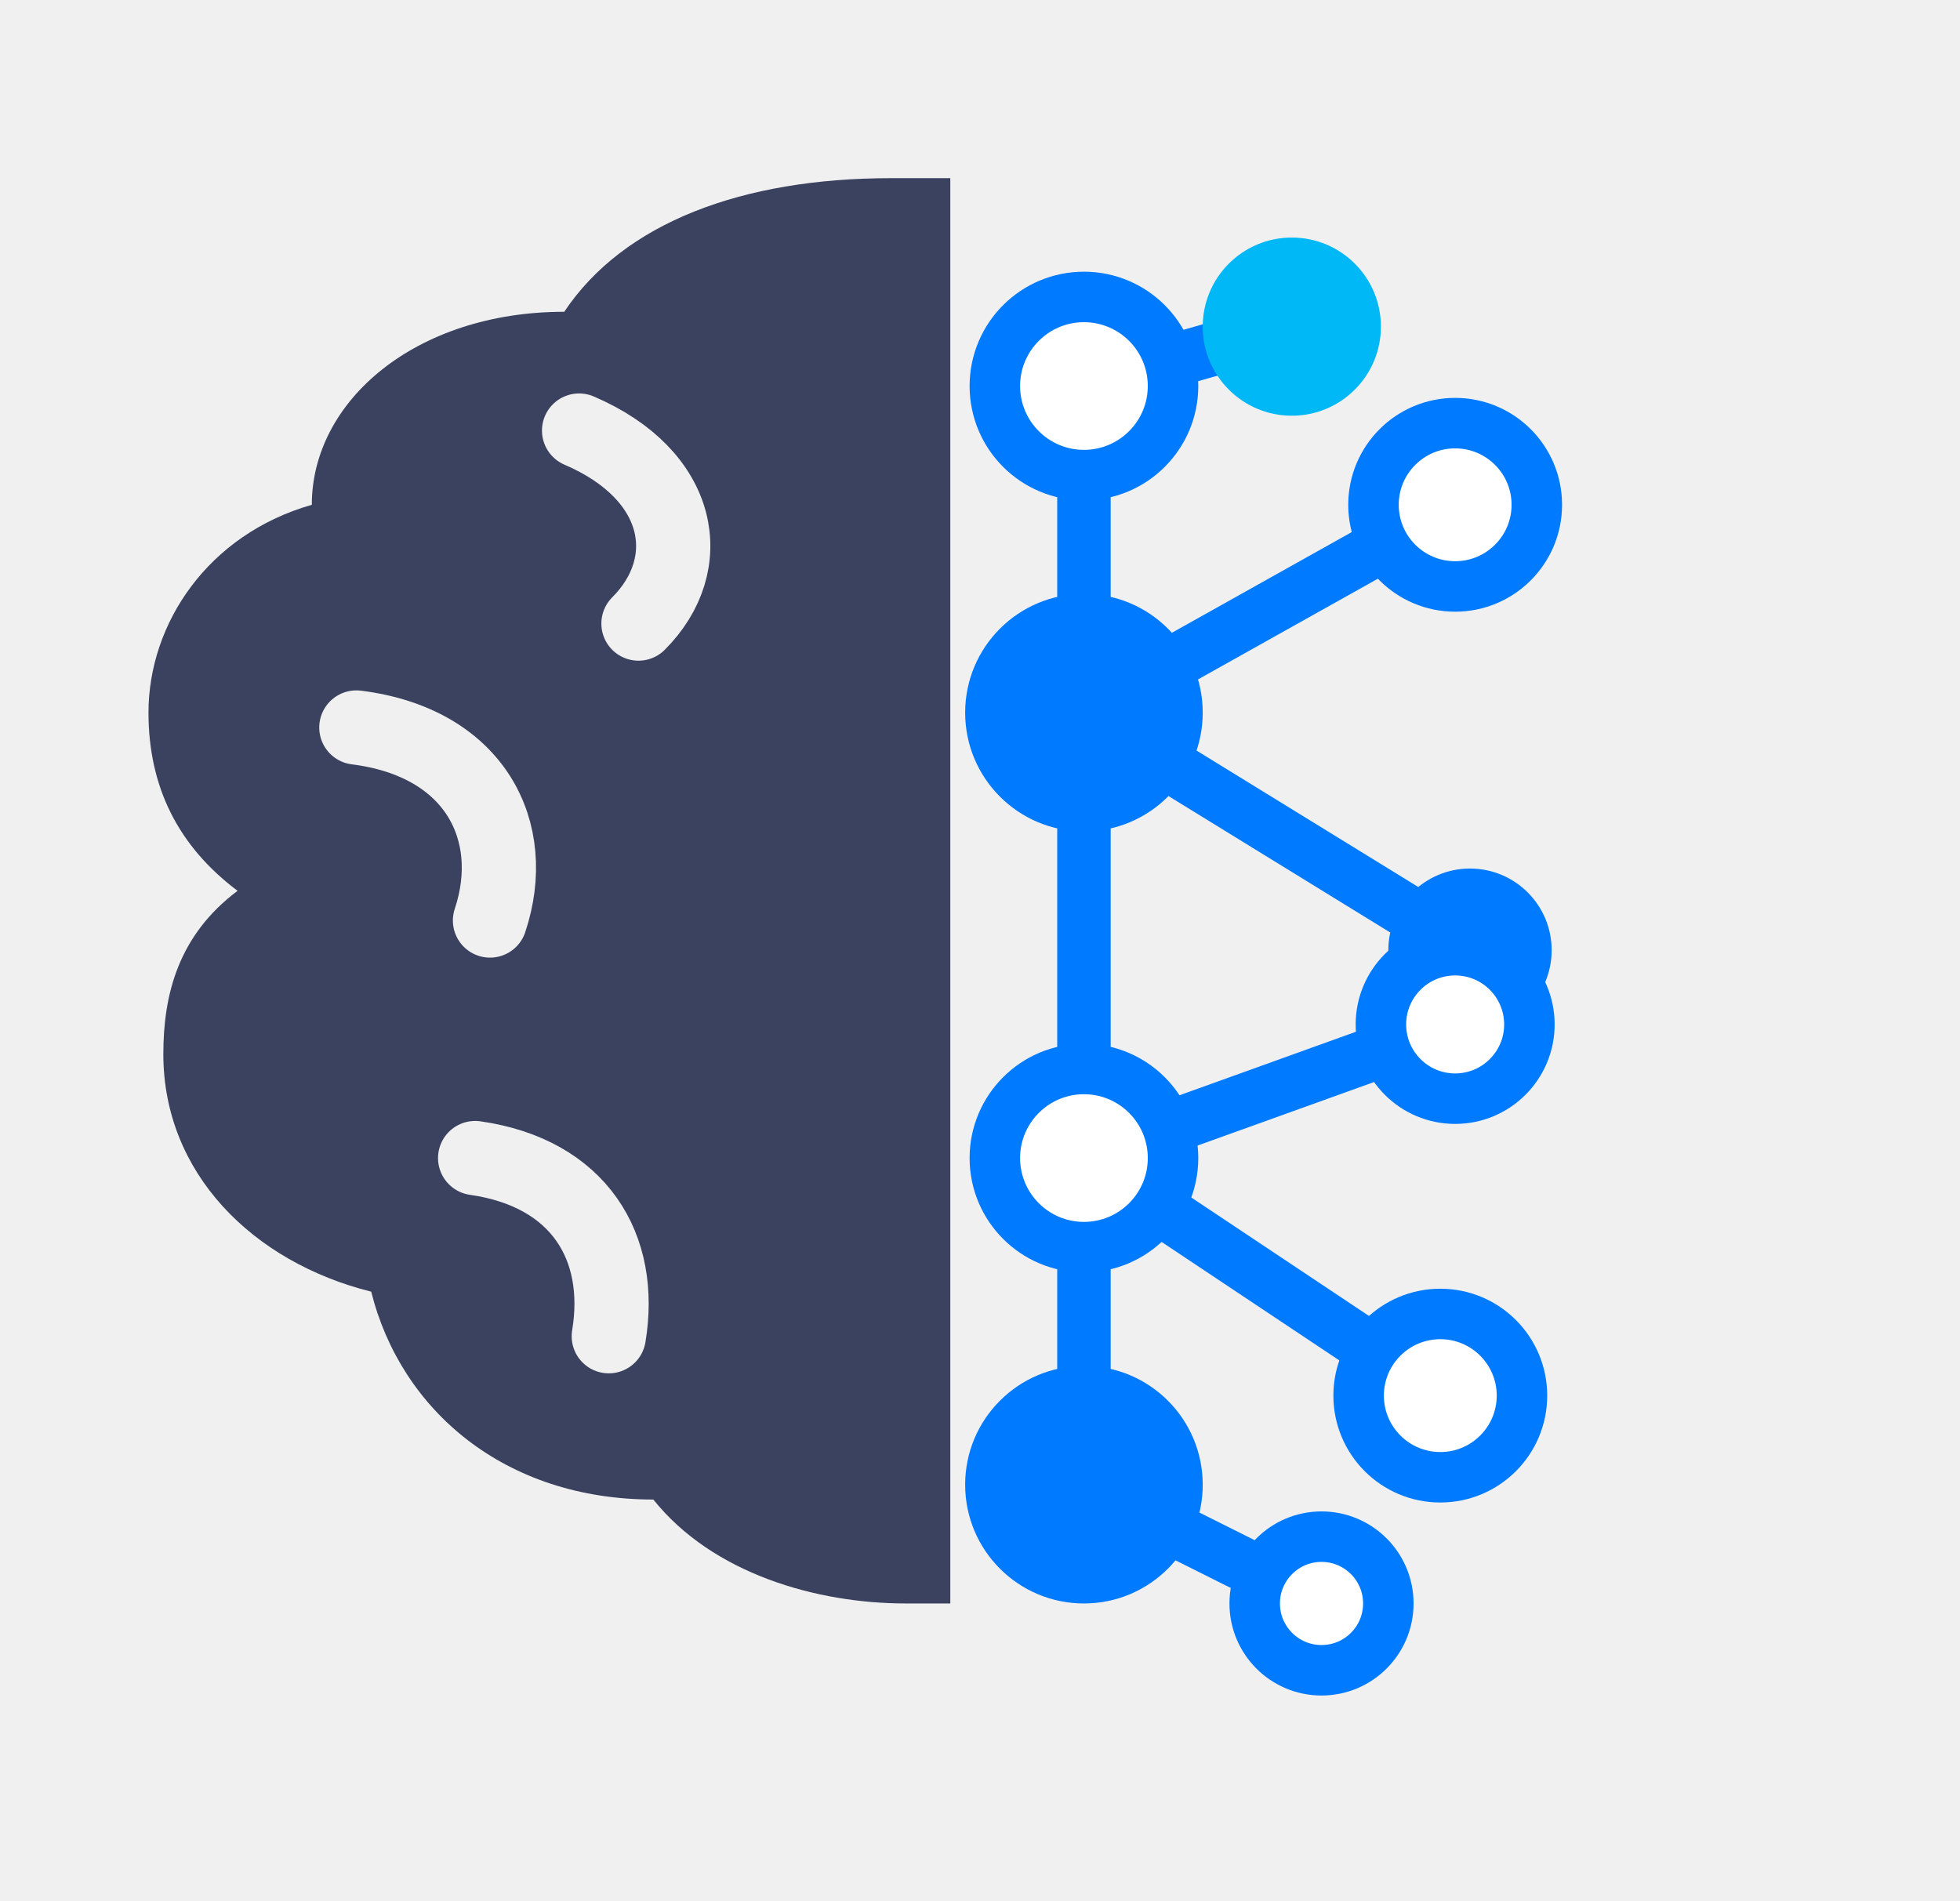
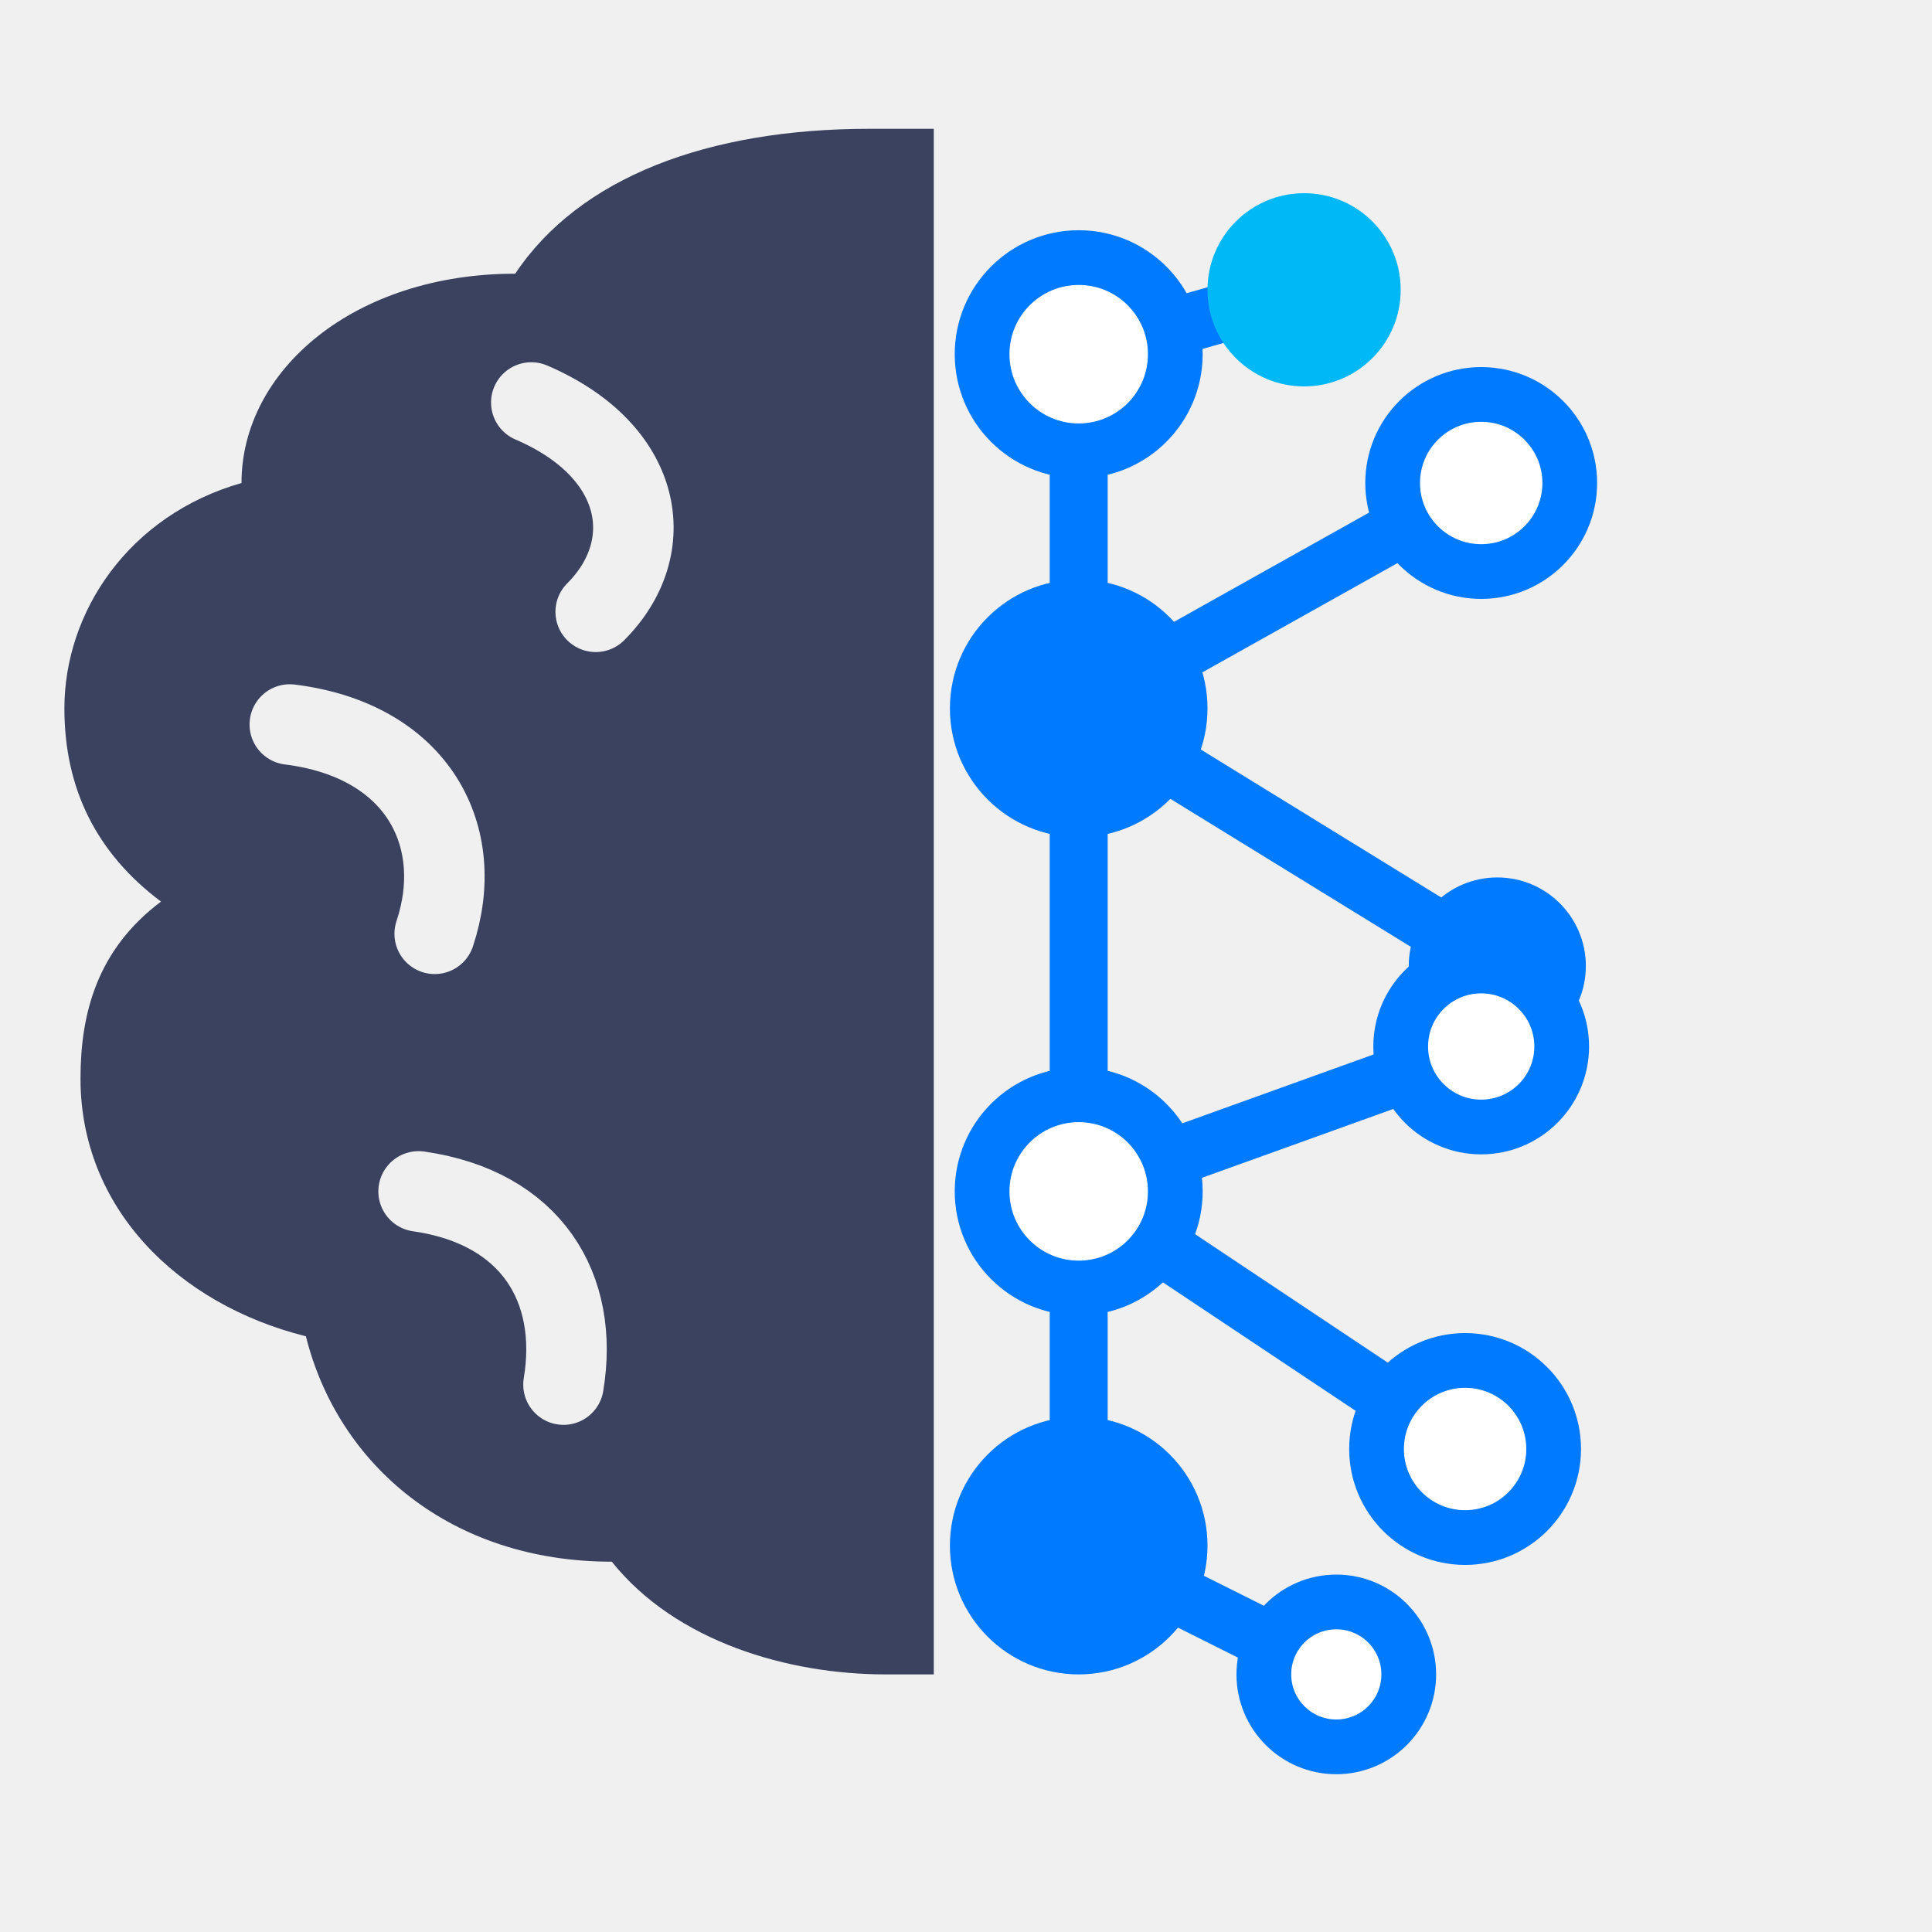
- <svg xmlns="http://www.w3.org/2000/svg" viewBox="-6 -4 132 128" role="img" aria-label="InTwin Partners">
+ <svg xmlns="http://www.w3.org/2000/svg" viewBox="0 0 120 120" role="img" aria-label="InTwin Partners">
  <defs>
-     <mask id="itw-fav">
+     <mask id="itw-folds">
      <rect width="120" height="120" fill="#fff" />
      <g fill="none" stroke="#000" stroke-width="5" stroke-linecap="round">
        <path d="M33 25c7 3 8 9 4 13" />
        <path d="M18 45c8 1 11 7 9 13" />
        <path d="M26 74c7 1 10 6 9 12" />
      </g>
    </mask>
  </defs>
-   <path mask="url(#itw-fav)" fill="#3B425F" d="M54 8c-10 0-18 3-22 9-10 0-17 6-17 13-7 2-11 8-11 14 0 5 2 9 6 12-4 3-5 7-5 11 0 8 6 14 14 16 2 8 9 14 19 14 4 5 11 7 17 7h3V8z" />
+   <path mask="url(#itw-folds)" fill="#3B425F" d="M54 8c-10 0-18 3-22 9-10 0-17 6-17 13-7 2-11 8-11 14 0 5 2 9 6 12-4 3-5 7-5 11 0 8 6 14 14 16 2 8 9 14 19 14 4 5 11 7 17 7h3V8z" />
  <g stroke="#007AFF" stroke-width="3.6" fill="none" stroke-linecap="round">
    <path d="M67 22v78" />
    <path d="M67 44 92 30M67 44l26 16M67 74l24 16M67 74l25-9M67 96l16 8M67 22l14-4" />
  </g>
  <g fill="#007AFF">
    <circle cx="67" cy="44" r="8" />
    <circle cx="67" cy="96" r="8" />
    <circle cx="93" cy="60" r="5.5" />
  </g>
  <g fill="#fff" stroke="#007AFF" stroke-width="3.4">
    <circle cx="67" cy="22" r="6" />
    <circle cx="67" cy="74" r="6" />
    <circle cx="92" cy="30" r="5.5" />
    <circle cx="91" cy="90" r="5.5" />
    <circle cx="92" cy="65" r="5" />
    <circle cx="83" cy="104" r="4.5" />
  </g>
  <circle cx="81" cy="18" r="6" fill="#00B8F5" />
</svg>
